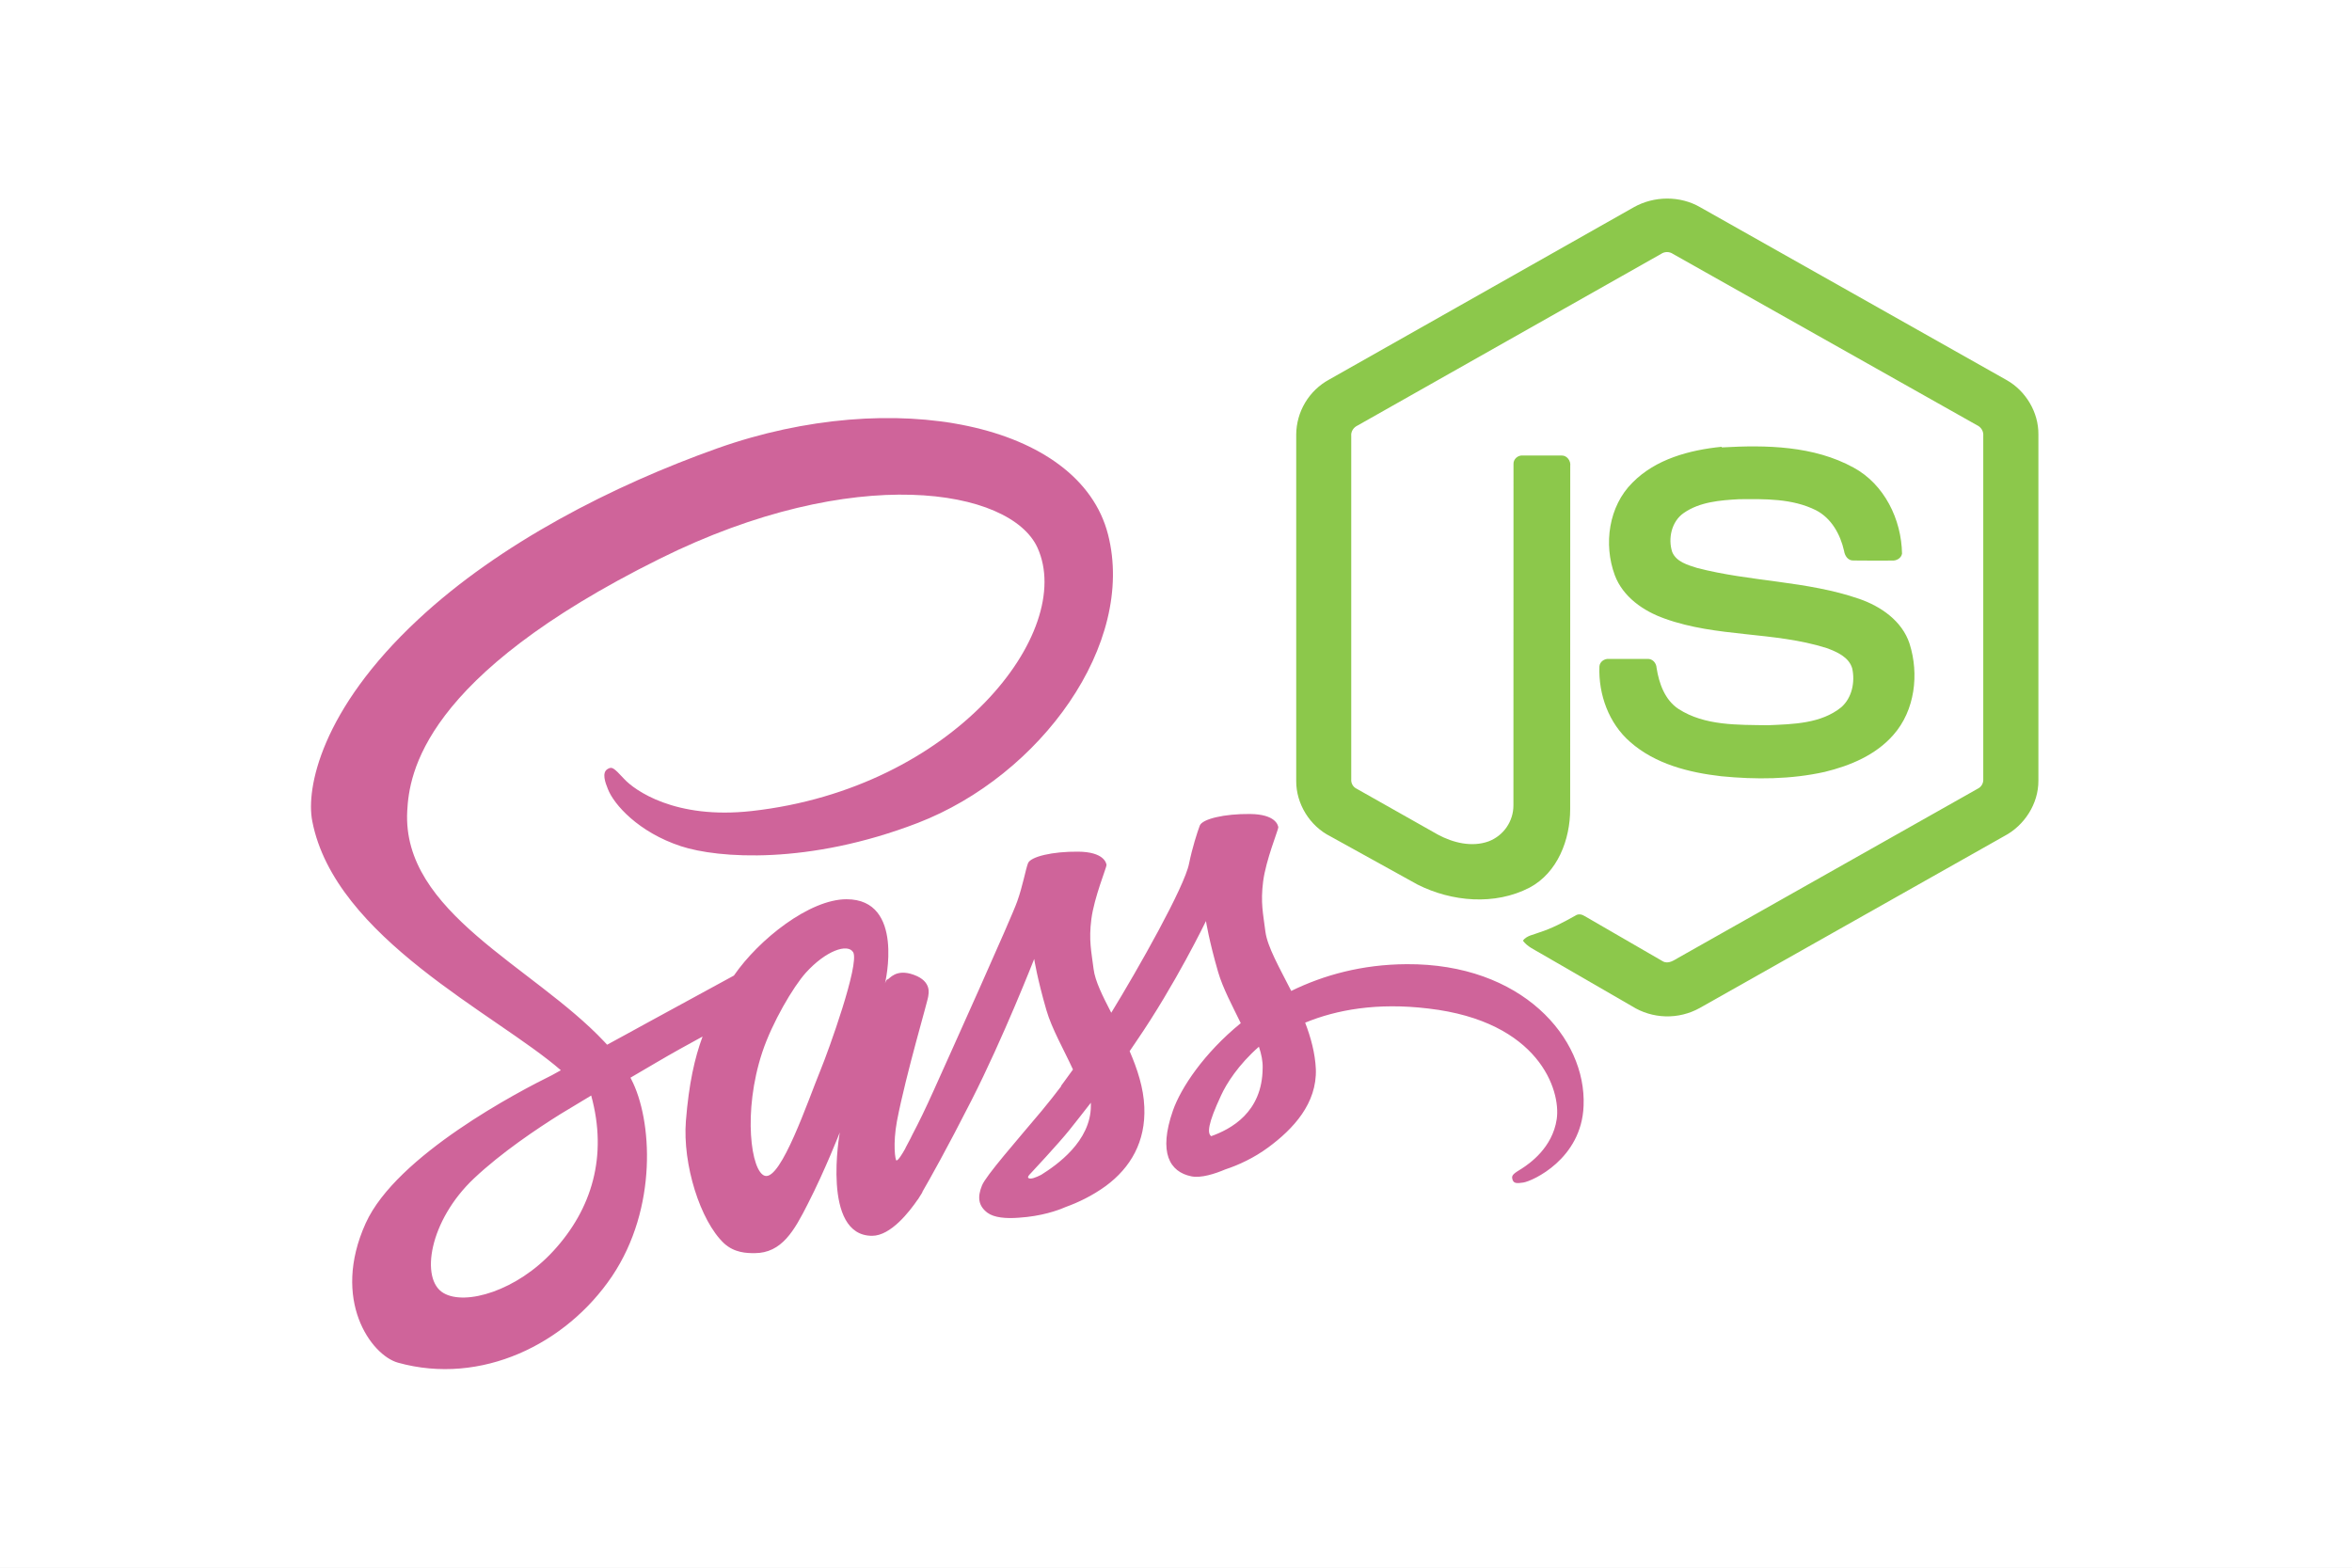
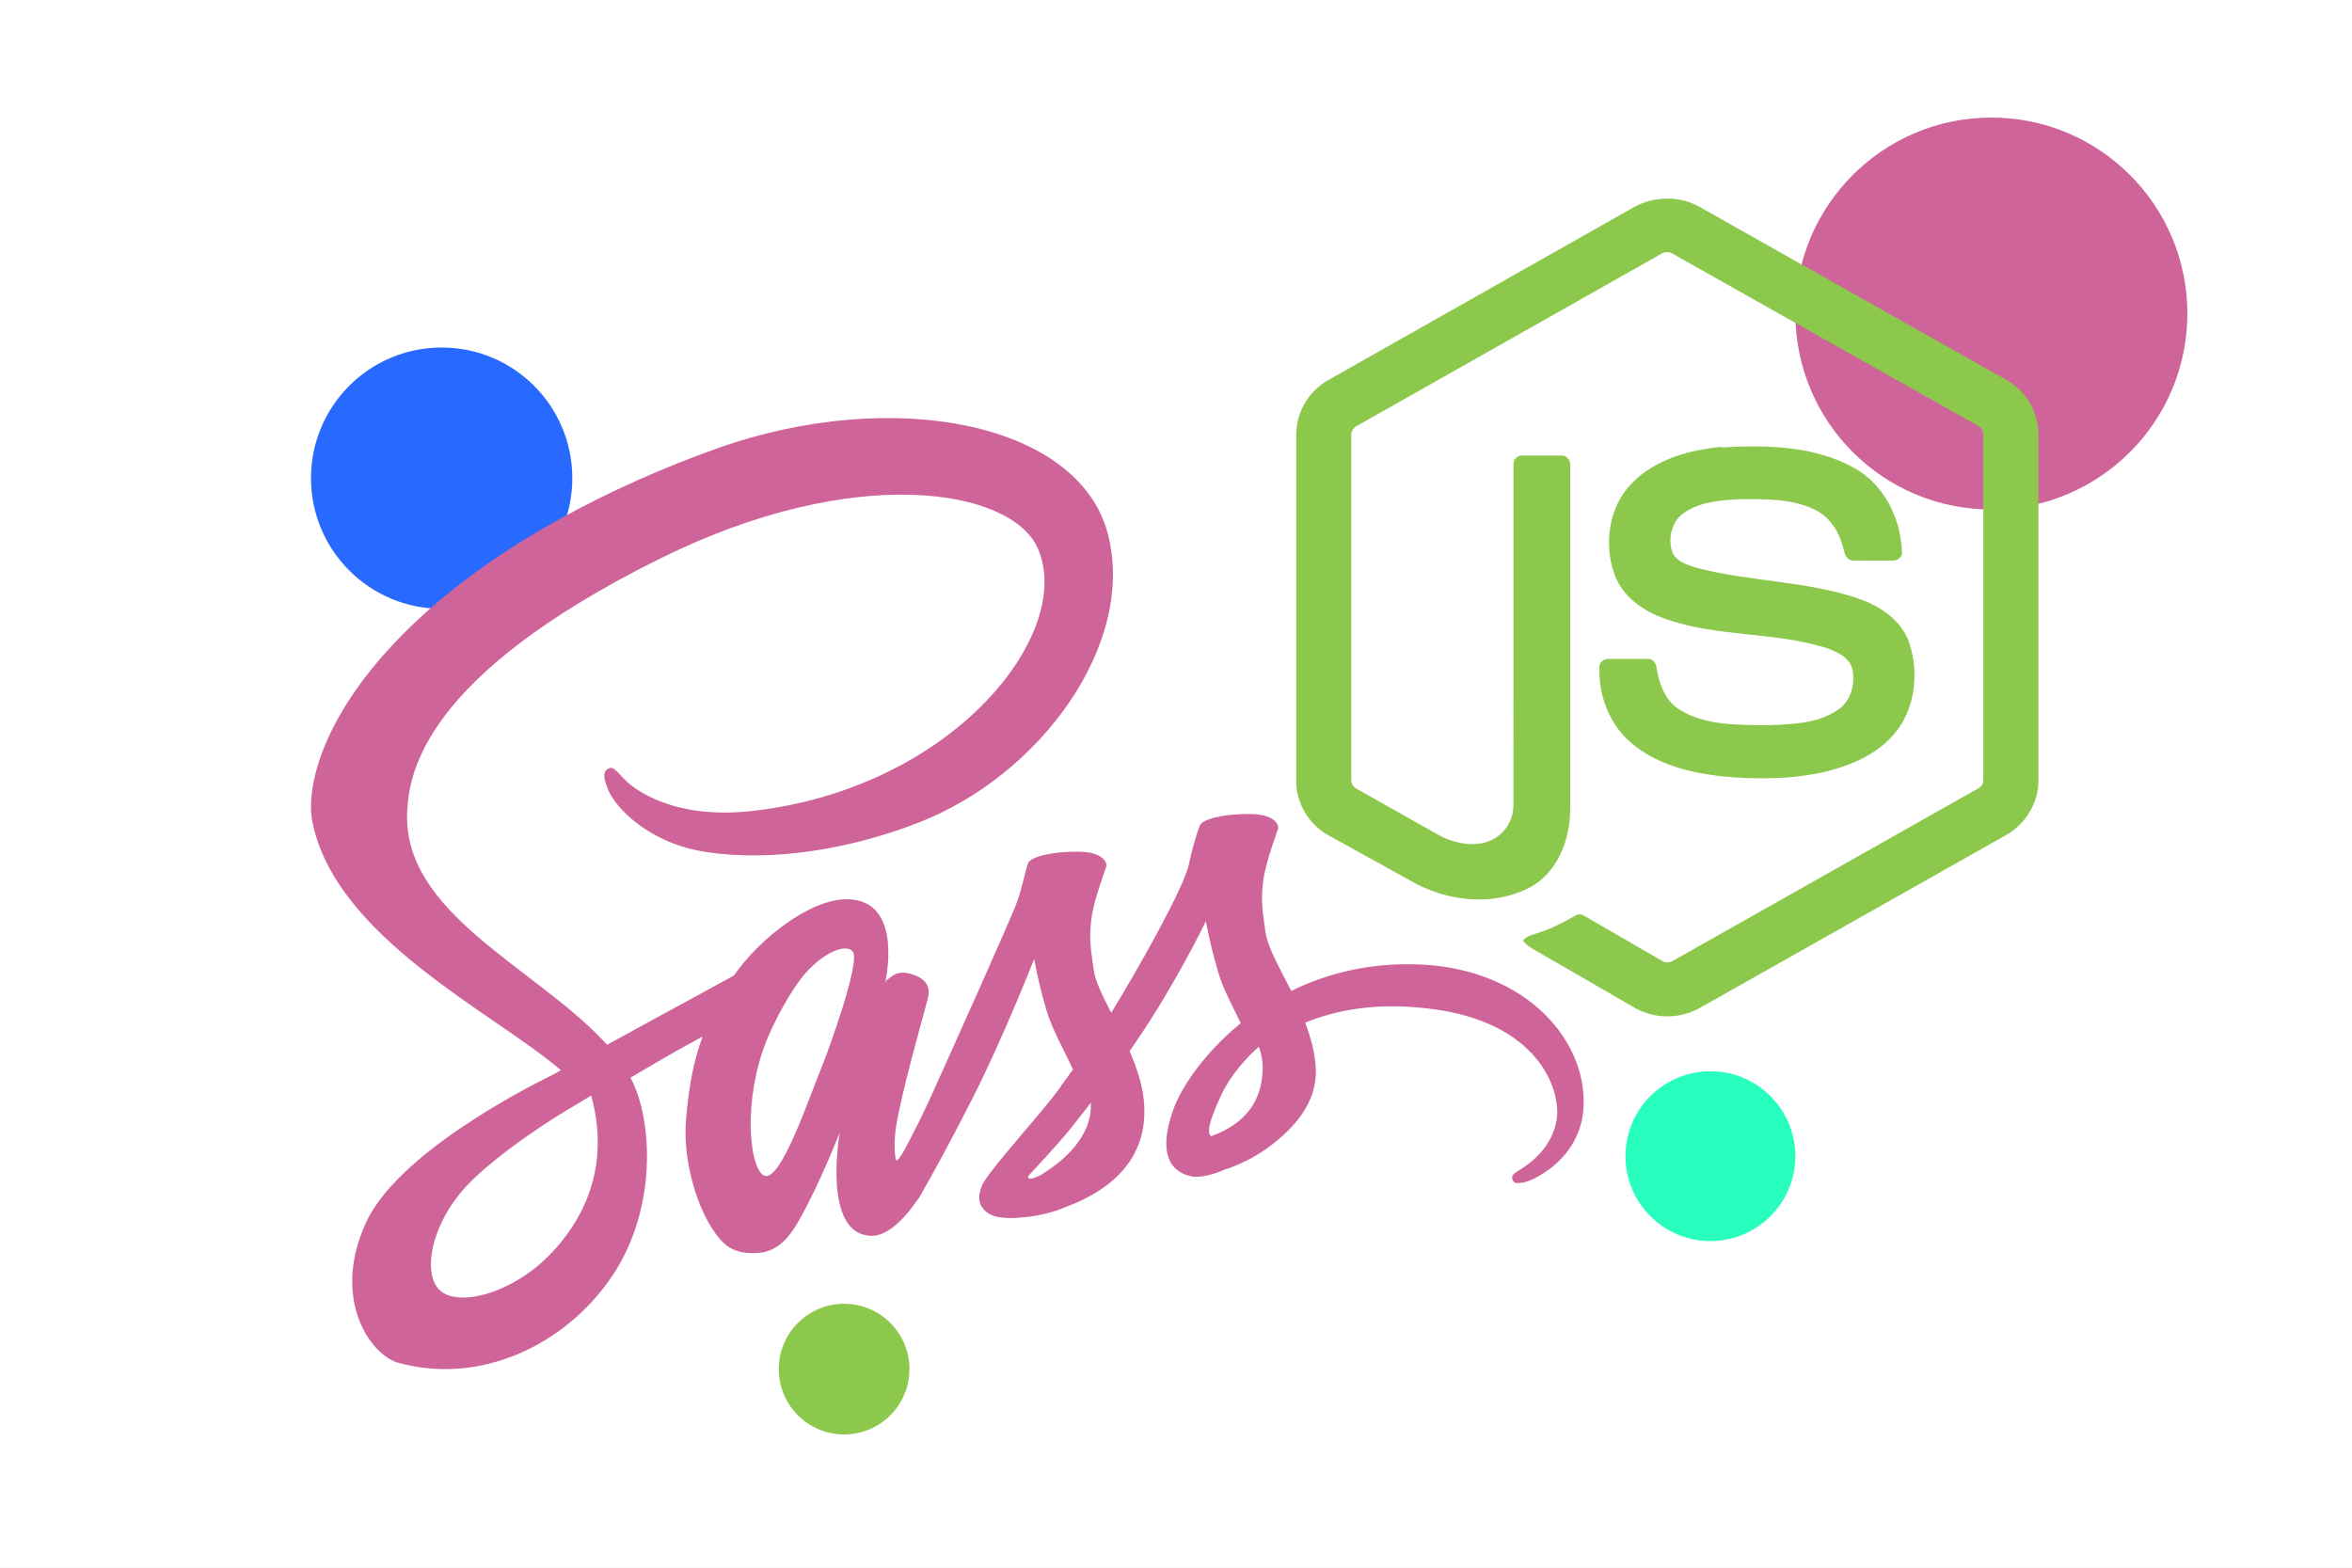
<svg xmlns="http://www.w3.org/2000/svg" width="900" height="600" viewBox="0 0 900 600" fill="none">
  <rect width="900" height="600" fill="white" />
-   <path d="M538.233 369.019C521.206 369.114 506.461 373.193 494.095 379.263C489.529 370.252 484.963 362.379 484.202 356.498C483.346 349.669 482.299 345.495 483.346 337.338C484.392 329.18 489.148 317.608 489.148 316.66C489.053 315.806 488.102 311.633 478.304 311.538C468.506 311.443 460.04 313.435 459.089 315.996C458.137 318.557 456.235 324.438 454.998 330.508C453.286 339.425 435.402 371.011 425.224 387.61C421.894 381.16 419.041 375.469 418.47 370.916C417.614 364.087 416.567 359.913 417.614 351.756C418.66 343.598 423.416 332.026 423.416 331.078C423.321 330.224 422.37 326.05 412.572 325.955C402.774 325.861 394.308 327.853 393.357 330.414C392.406 332.975 391.359 339.045 389.266 344.926C387.269 350.807 363.487 403.546 357.304 417.3C354.165 424.319 351.406 429.915 349.409 433.709C347.411 437.503 349.314 433.994 349.123 434.373C347.411 437.598 346.46 439.4 346.46 439.4V439.495C345.128 441.867 343.701 444.143 343.035 444.143C342.56 444.143 341.609 437.788 343.226 429.061C346.745 410.755 355.307 382.204 355.212 381.16C355.212 380.686 356.829 375.659 349.694 373.098C342.75 370.537 340.277 374.805 339.706 374.805C339.135 374.805 338.66 376.323 338.66 376.323C338.66 376.323 346.365 344.167 323.915 344.167C309.837 344.167 290.431 359.439 280.823 373.382C274.735 376.702 261.798 383.721 248.1 391.215C242.868 394.06 237.446 397.096 232.309 399.846L231.263 398.708C204.057 369.778 153.736 349.289 155.828 310.399C156.589 296.266 161.536 258.989 252.476 213.838C326.959 176.845 386.603 186.995 396.972 209.57C411.716 241.82 365.105 301.768 287.672 310.399C258.183 313.719 242.678 302.337 238.778 298.068C234.688 293.61 234.117 293.421 232.595 294.274C230.121 295.602 231.643 299.586 232.595 301.957C234.878 307.933 244.39 318.557 260.562 323.869C274.735 328.516 309.361 331.078 351.216 314.952C398.113 296.835 434.736 246.563 423.987 204.543C413.048 161.764 341.894 147.725 274.64 171.534C234.592 185.762 191.215 207.957 160.014 237.078C122.915 271.604 117.017 301.768 119.491 314.288C128.147 358.965 189.883 388.085 214.616 409.616C213.379 410.28 212.238 410.944 211.192 411.513C198.825 417.584 151.738 442.151 139.943 468.141C126.625 497.546 142.035 518.698 152.309 521.544C184.081 530.365 216.614 514.525 234.212 488.44C251.715 462.355 249.622 428.492 241.537 413.031L241.251 412.462L250.954 406.771C257.232 403.072 263.415 399.657 268.838 396.716C265.794 404.969 263.606 414.739 262.464 428.967C261.132 445.661 267.981 467.287 277.018 475.824C281.014 479.524 285.77 479.618 288.719 479.618C299.183 479.618 303.939 470.987 309.171 460.648C315.639 448.032 321.347 433.425 321.347 433.425C321.347 433.425 314.212 472.979 333.713 472.979C340.848 472.979 347.982 463.778 351.216 459.035V459.13C351.216 459.13 351.406 458.846 351.787 458.182C352.548 457.043 352.928 456.379 352.928 456.379V456.19C355.782 451.257 362.156 439.97 371.668 421.283C383.939 397.191 395.735 367.027 395.735 367.027C395.735 367.027 396.876 374.426 400.396 386.567C402.489 393.776 407.055 401.649 410.575 409.332C407.721 413.316 406.009 415.592 406.009 415.592L406.104 415.687C403.821 418.722 401.252 421.947 398.589 425.172C388.886 436.745 377.281 449.929 375.759 453.723C373.951 458.182 374.332 461.501 377.851 464.157C380.42 466.054 384.986 466.434 389.837 466.054C398.589 465.485 404.677 463.304 407.721 461.976C412.477 460.268 417.899 457.707 423.131 453.913C432.644 446.894 438.446 436.934 437.876 423.655C437.59 416.351 435.212 409.142 432.263 402.313C433.119 401.08 433.975 399.846 434.832 398.519C449.861 376.607 461.467 352.514 461.467 352.514C461.467 352.514 462.608 359.913 466.128 372.054C467.935 378.22 471.55 384.954 474.784 391.594C460.706 403.072 451.859 416.351 448.815 425.078C443.203 441.203 447.578 448.506 455.854 450.214C459.564 450.973 464.891 449.265 468.886 447.558C473.833 445.945 479.826 443.195 485.343 439.116C494.856 432.097 503.988 422.327 503.512 409.142C503.227 403.072 501.61 397.096 499.422 391.404C511.408 386.472 526.913 383.626 546.604 385.998C588.935 390.93 597.306 417.3 595.689 428.303C594.072 439.306 585.225 445.376 582.276 447.273C579.327 449.076 578.376 449.74 578.661 451.067C579.042 453.059 580.374 452.965 582.942 452.585C586.462 452.016 605.201 443.574 605.962 423.275C607.104 397.191 582.276 368.734 538.233 369.019V369.019ZM211.762 478.765C197.779 494.036 178.088 499.822 169.717 494.89C160.68 489.673 164.2 467.193 181.417 450.973C191.881 441.108 205.484 432.002 214.426 426.406C216.423 425.172 219.467 423.37 223.082 421.189C223.653 420.809 224.033 420.619 224.033 420.619C224.699 420.24 225.46 419.766 226.221 419.292C232.595 442.436 226.507 462.734 211.762 478.765V478.765ZM314.022 409.427C309.171 421.283 298.897 451.731 292.714 450.024C287.387 448.601 284.153 425.552 291.668 402.787C295.473 391.31 303.558 377.651 308.315 372.339C316.02 363.802 324.391 360.956 326.484 364.466C328.957 369.019 317.066 402.028 314.022 409.427ZM398.398 449.645C396.306 450.688 394.403 451.447 393.547 450.878C392.881 450.498 394.403 449.076 394.403 449.076C394.403 449.076 404.962 437.788 409.148 432.571C411.526 429.536 414.38 426.026 417.424 422.042V423.181C417.424 436.839 404.296 445.945 398.398 449.645V449.645ZM463.464 434.848C461.942 433.709 462.133 430.2 467.269 419.197C469.267 414.833 473.833 407.53 481.728 400.605C482.68 403.451 483.25 406.202 483.155 408.763C483.06 425.836 470.884 432.192 463.464 434.848Z" fill="#CF649A" />
+   <circle cx="762" cy="120" r="75" fill="#CF649A" />
+   <circle cx="169" cy="183" r="50" fill="#2869FF" />
+   <path d="M538.233 369.019C521.206 369.114 506.461 373.193 494.095 379.263C489.529 370.252 484.963 362.379 484.202 356.498C483.346 349.669 482.299 345.495 483.346 337.338C484.392 329.18 489.148 317.608 489.148 316.66C489.053 315.806 488.102 311.633 478.304 311.538C468.506 311.443 460.04 313.435 459.089 315.996C458.137 318.557 456.235 324.438 454.998 330.508C453.286 339.425 435.402 371.011 425.224 387.61C421.894 381.16 419.041 375.469 418.47 370.916C417.614 364.087 416.567 359.913 417.614 351.756C418.66 343.598 423.416 332.026 423.416 331.078C423.321 330.224 422.37 326.05 412.572 325.955C402.774 325.861 394.308 327.853 393.357 330.414C392.406 332.975 391.359 339.045 389.266 344.926C387.269 350.807 363.487 403.546 357.304 417.3C354.165 424.319 351.406 429.915 349.409 433.709C347.411 437.503 349.314 433.994 349.123 434.373C347.411 437.598 346.46 439.4 346.46 439.4V439.495C345.128 441.867 343.701 444.143 343.035 444.143C342.56 444.143 341.609 437.788 343.226 429.061C346.745 410.755 355.307 382.204 355.212 381.16C355.212 380.686 356.829 375.659 349.694 373.098C342.75 370.537 340.277 374.805 339.706 374.805C339.135 374.805 338.66 376.323 338.66 376.323C338.66 376.323 346.365 344.167 323.915 344.167C309.837 344.167 290.431 359.439 280.823 373.382C274.735 376.702 261.798 383.721 248.1 391.215C242.868 394.06 237.446 397.096 232.309 399.846L231.263 398.708C204.057 369.778 153.736 349.289 155.828 310.399C156.589 296.266 161.536 258.989 252.476 213.838C326.959 176.845 386.603 186.995 396.972 209.57C411.716 241.82 365.105 301.768 287.672 310.399C258.184 313.719 242.678 302.337 238.778 298.068C234.688 293.61 234.117 293.421 232.595 294.274C230.121 295.602 231.643 299.586 232.595 301.957C234.878 307.933 244.39 318.557 260.562 323.869C274.735 328.516 309.361 331.078 351.216 314.952C398.113 296.835 434.736 246.563 423.987 204.543C413.048 161.764 341.894 147.725 274.64 171.534C234.592 185.762 191.215 207.957 160.014 237.078C122.915 271.604 117.017 301.768 119.491 314.288C128.147 358.965 189.883 388.085 214.616 409.616C213.379 410.28 212.238 410.944 211.192 411.513C198.825 417.584 151.738 442.151 139.943 468.141C126.625 497.546 142.035 518.698 152.309 521.544C184.081 530.365 216.614 514.525 234.212 488.44C251.715 462.355 249.622 428.492 241.537 413.031L241.251 412.462L250.954 406.771C257.232 403.072 263.415 399.657 268.838 396.716C265.794 404.969 263.606 414.739 262.464 428.967C261.132 445.661 267.981 467.287 277.018 475.824C281.014 479.524 285.77 479.618 288.719 479.618C299.183 479.618 303.939 470.987 309.171 460.648C315.639 448.032 321.347 433.425 321.347 433.425C321.347 433.425 314.212 472.979 333.713 472.979C340.848 472.979 347.982 463.778 351.216 459.035V459.13C351.216 459.13 351.406 458.845 351.787 458.182C352.548 457.043 352.928 456.379 352.928 456.379V456.19C355.782 451.257 362.156 439.97 371.668 421.283C383.939 397.191 395.735 367.027 395.735 367.027C395.735 367.027 396.876 374.426 400.396 386.567C402.489 393.776 407.055 401.649 410.575 409.332C407.721 413.316 406.009 415.592 406.009 415.592L406.104 415.687C403.821 418.722 401.252 421.947 398.589 425.172C388.886 436.745 377.281 449.929 375.759 453.723C373.951 458.182 374.332 461.501 377.851 464.157C380.42 466.054 384.986 466.434 389.837 466.054C398.589 465.485 404.677 463.304 407.721 461.976C412.477 460.268 417.899 457.707 423.131 453.913C432.644 446.894 438.446 436.934 437.876 423.655C437.59 416.351 435.212 409.142 432.263 402.313C433.119 401.08 433.975 399.846 434.832 398.519C449.861 376.607 461.467 352.514 461.467 352.514C461.467 352.514 462.608 359.913 466.128 372.054C467.935 378.22 471.55 384.954 474.784 391.594C460.706 403.072 451.859 416.351 448.815 425.078C443.203 441.203 447.578 448.506 455.854 450.214C459.564 450.973 464.891 449.265 468.886 447.558C473.833 445.945 479.826 443.195 485.343 439.116C494.856 432.097 503.988 422.327 503.512 409.142C503.227 403.072 501.61 397.096 499.422 391.404C511.408 386.472 526.913 383.626 546.604 385.998C588.935 390.93 597.306 417.3 595.689 428.303C594.072 439.306 585.225 445.376 582.276 447.273C579.327 449.076 578.376 449.74 578.661 451.068C579.042 453.059 580.374 452.965 582.942 452.585C586.462 452.016 605.201 443.574 605.962 423.275C607.104 397.191 582.276 368.734 538.233 369.019ZM211.762 478.765C197.779 494.036 178.088 499.822 169.717 494.89C160.68 489.673 164.2 467.193 181.417 450.973C191.881 441.108 205.484 432.002 214.426 426.406C216.423 425.172 219.467 423.37 223.082 421.189C223.653 420.809 224.033 420.619 224.033 420.619C224.699 420.24 225.46 419.766 226.221 419.292C232.595 442.436 226.507 462.734 211.762 478.765ZM314.022 409.427C309.171 421.283 298.897 451.731 292.714 450.024C287.387 448.601 284.153 425.552 291.668 402.787C295.473 391.31 303.558 377.651 308.315 372.339C316.02 363.802 324.391 360.956 326.484 364.466C328.957 369.019 317.066 402.028 314.022 409.427ZM398.398 449.645C396.306 450.688 394.403 451.447 393.547 450.878C392.881 450.498 394.403 449.076 394.403 449.076C394.403 449.076 404.962 437.788 409.148 432.571C411.526 429.536 414.38 426.026 417.424 422.042V423.181C417.424 436.839 404.296 445.945 398.398 449.645ZM463.464 434.848C461.942 433.709 462.133 430.2 467.269 419.197C469.267 414.833 473.833 407.53 481.728 400.605C482.68 403.451 483.25 406.202 483.155 408.763C483.06 425.836 470.884 432.192 463.464 434.848Z" fill="#CF649A" />
  <path d="M625.126 79.344C632.976 74.895 642.984 74.876 650.638 79.344L767.832 145.461C775.162 149.586 780.068 157.766 779.999 166.221V298.79C780.048 307.599 774.662 315.956 766.93 320.001L650.363 385.815C646.376 388.02 641.872 389.116 637.318 388.99C632.765 388.864 628.328 387.52 624.469 385.098L589.489 364.869C587.105 363.445 584.426 362.316 582.739 360.008C584.23 358.005 586.879 357.749 589.038 356.866C593.905 355.314 598.359 352.938 602.834 350.424C603.962 349.638 605.345 349.933 606.425 350.64L636.253 367.903C638.382 369.131 640.541 367.51 642.366 366.479L756.823 301.834C758.236 301.147 759.021 299.654 758.903 298.103V166.81C759.06 165.042 758.05 163.432 756.45 162.715L640.178 97.187C639.508 96.723 638.713 96.474 637.898 96.472C637.084 96.47 636.288 96.716 635.616 97.177L519.51 162.843C517.94 163.56 516.861 165.151 517.057 166.918V298.211C516.92 299.762 517.744 301.226 519.167 301.893L550.192 319.422C556.02 322.564 563.173 324.332 569.59 322.024C572.399 320.965 574.816 319.072 576.519 316.599C578.222 314.126 579.129 311.191 579.118 308.188L579.147 177.681C579.01 175.746 580.835 174.146 582.709 174.342H597.623C599.586 174.293 601.126 176.375 600.861 178.319L600.832 309.651C600.842 321.317 596.053 334.005 585.27 339.73C571.985 346.604 555.559 345.16 542.431 338.551L509.07 320.09C501.22 316.162 495.951 307.677 496 298.879V166.309C496.033 162.001 497.217 157.779 499.428 154.082C501.64 150.385 504.8 147.348 508.579 145.285L625.126 79.344ZM658.919 171.239C675.864 170.257 694.007 170.591 709.255 178.948C721.059 185.35 727.603 198.784 727.819 211.923C727.485 213.691 725.641 214.673 723.953 214.545C719.047 214.535 714.121 214.614 709.196 214.515C707.106 214.594 705.899 212.669 705.634 210.823C704.221 204.538 700.797 198.322 694.89 195.288C685.824 190.741 675.305 190.967 665.415 191.065C658.193 191.458 650.432 192.077 644.319 196.319C639.609 199.54 638.196 206.139 639.874 211.265C641.444 215.026 645.791 216.234 649.333 217.353C669.761 222.695 691.397 222.263 711.443 229.206C719.734 232.074 727.848 237.651 730.694 246.342C734.403 257.988 732.784 271.913 724.512 281.262C717.801 288.961 708.028 293.046 698.265 295.422C685.284 298.319 671.822 298.388 658.644 297.091C646.252 295.677 633.359 292.417 623.792 283.972C615.609 276.862 611.625 265.785 612.018 255.101C612.116 253.294 613.911 252.037 615.648 252.185H630.366C632.348 252.047 633.8 253.756 633.898 255.622C634.811 261.514 637.058 267.897 642.278 271.334C652.345 277.835 664.973 277.383 676.492 277.569C686.039 277.147 696.754 277.019 704.555 270.695C708.676 267.091 709.883 261.072 708.774 255.887C707.567 251.507 702.887 249.474 698.962 248.031C678.798 241.648 656.917 243.965 636.95 236.738C628.845 233.871 621.005 228.45 617.895 220.113C613.548 208.329 615.54 193.727 624.695 184.692C633.526 175.707 646.477 172.241 658.742 171.003L658.919 171.239Z" fill="#8CC84B" />
+   <circle cx="323" cy="524" r="25" fill="#8CC84B" />
+   <circle cx="654.5" cy="442.5" r="32.5" fill="#28FFBE" />
</svg>
